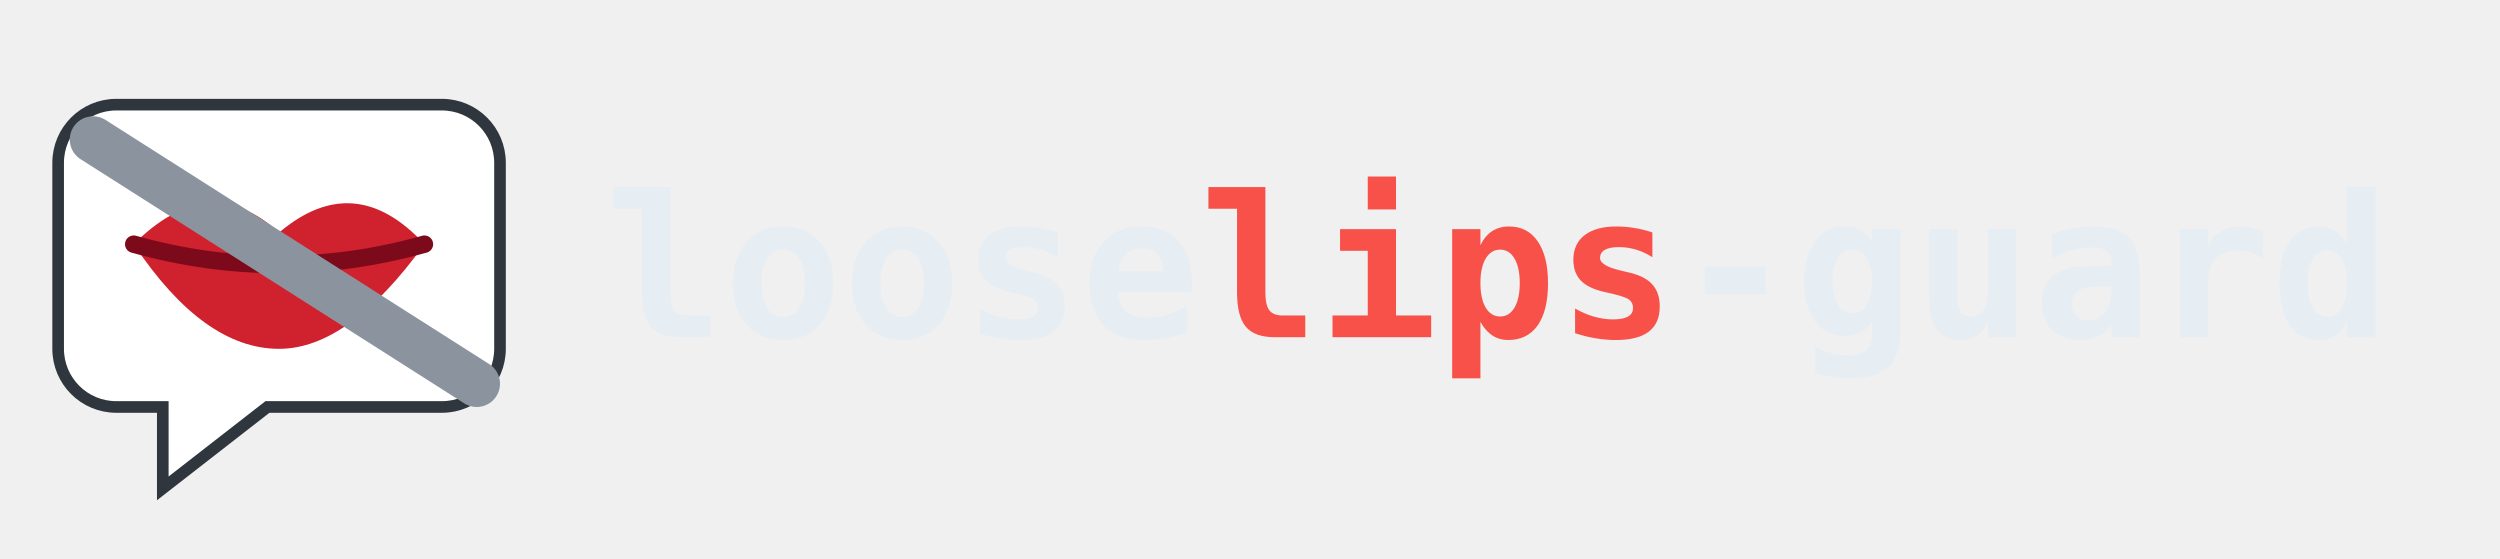
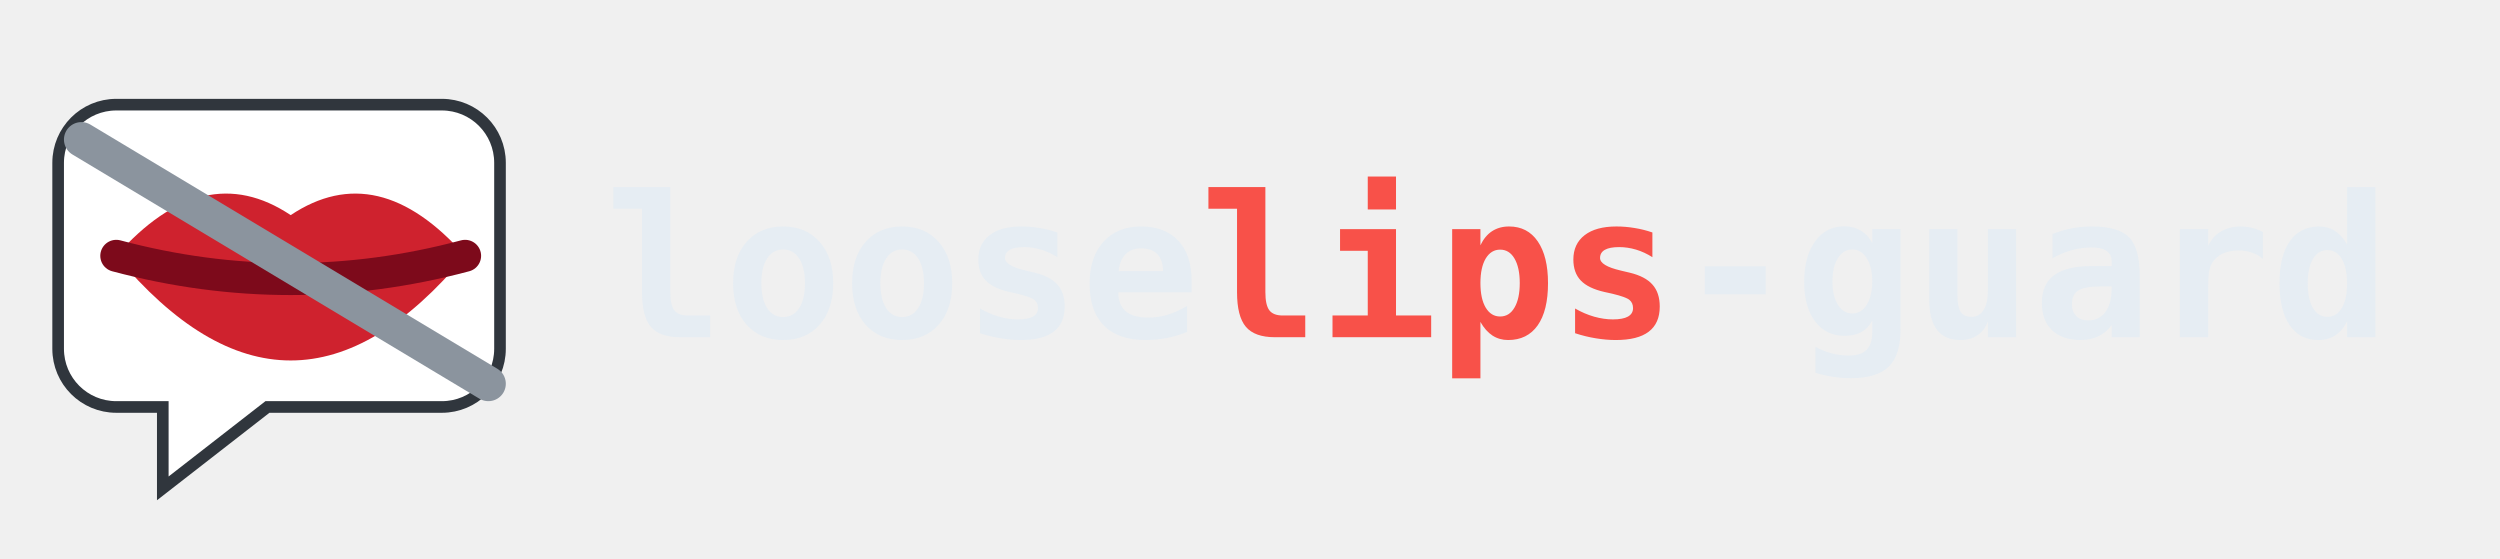
<svg xmlns="http://www.w3.org/2000/svg" viewBox="0 0 430 96" width="430" height="96" role="img" aria-label="looselips-guard">
  <path fill="#fff" stroke="#30363d" stroke-width="2" d="M20 18h56a10 10 0 0 1 10 10v32a10 10 0 0 1-10 10H46L28 84V70h-8a10 10 0 0 1-10-10V28a10 10 0 0 1 10-10z" />
-   <path fill="#cf222e" d="M23 42q13-13 25-2 13-11 25 2-13 18-25 18-13 0-25-18z" />
-   <path d="M23 42q25 7 50 0" fill="none" stroke="#7d0a1b" stroke-width="3" stroke-linecap="round" />
-   <path d="M16 24 L82 66" stroke="#8b949e" stroke-width="8" stroke-linecap="round" />
+   <path fill="#cf222e" d="M20 44q15 -17 30 -7q15 -10 30 7q-15 18 -30 18q-15 0 -30 -18z" />
+   <path d="M20 44q30 8 60 0" fill="none" stroke="#7d0a1b" stroke-width="5.5" stroke-linecap="round" />
+   <path d="M14 24 L84 66" stroke="#8b949e" stroke-width="6" stroke-linecap="round" />
  <text x="104" y="58" font-family="ui-monospace,SFMono-Regular,Menlo,monospace" font-size="34" font-weight="700" fill="#e6edf3">loose<tspan fill="#f85149">lips</tspan>-guard</text>
</svg>
